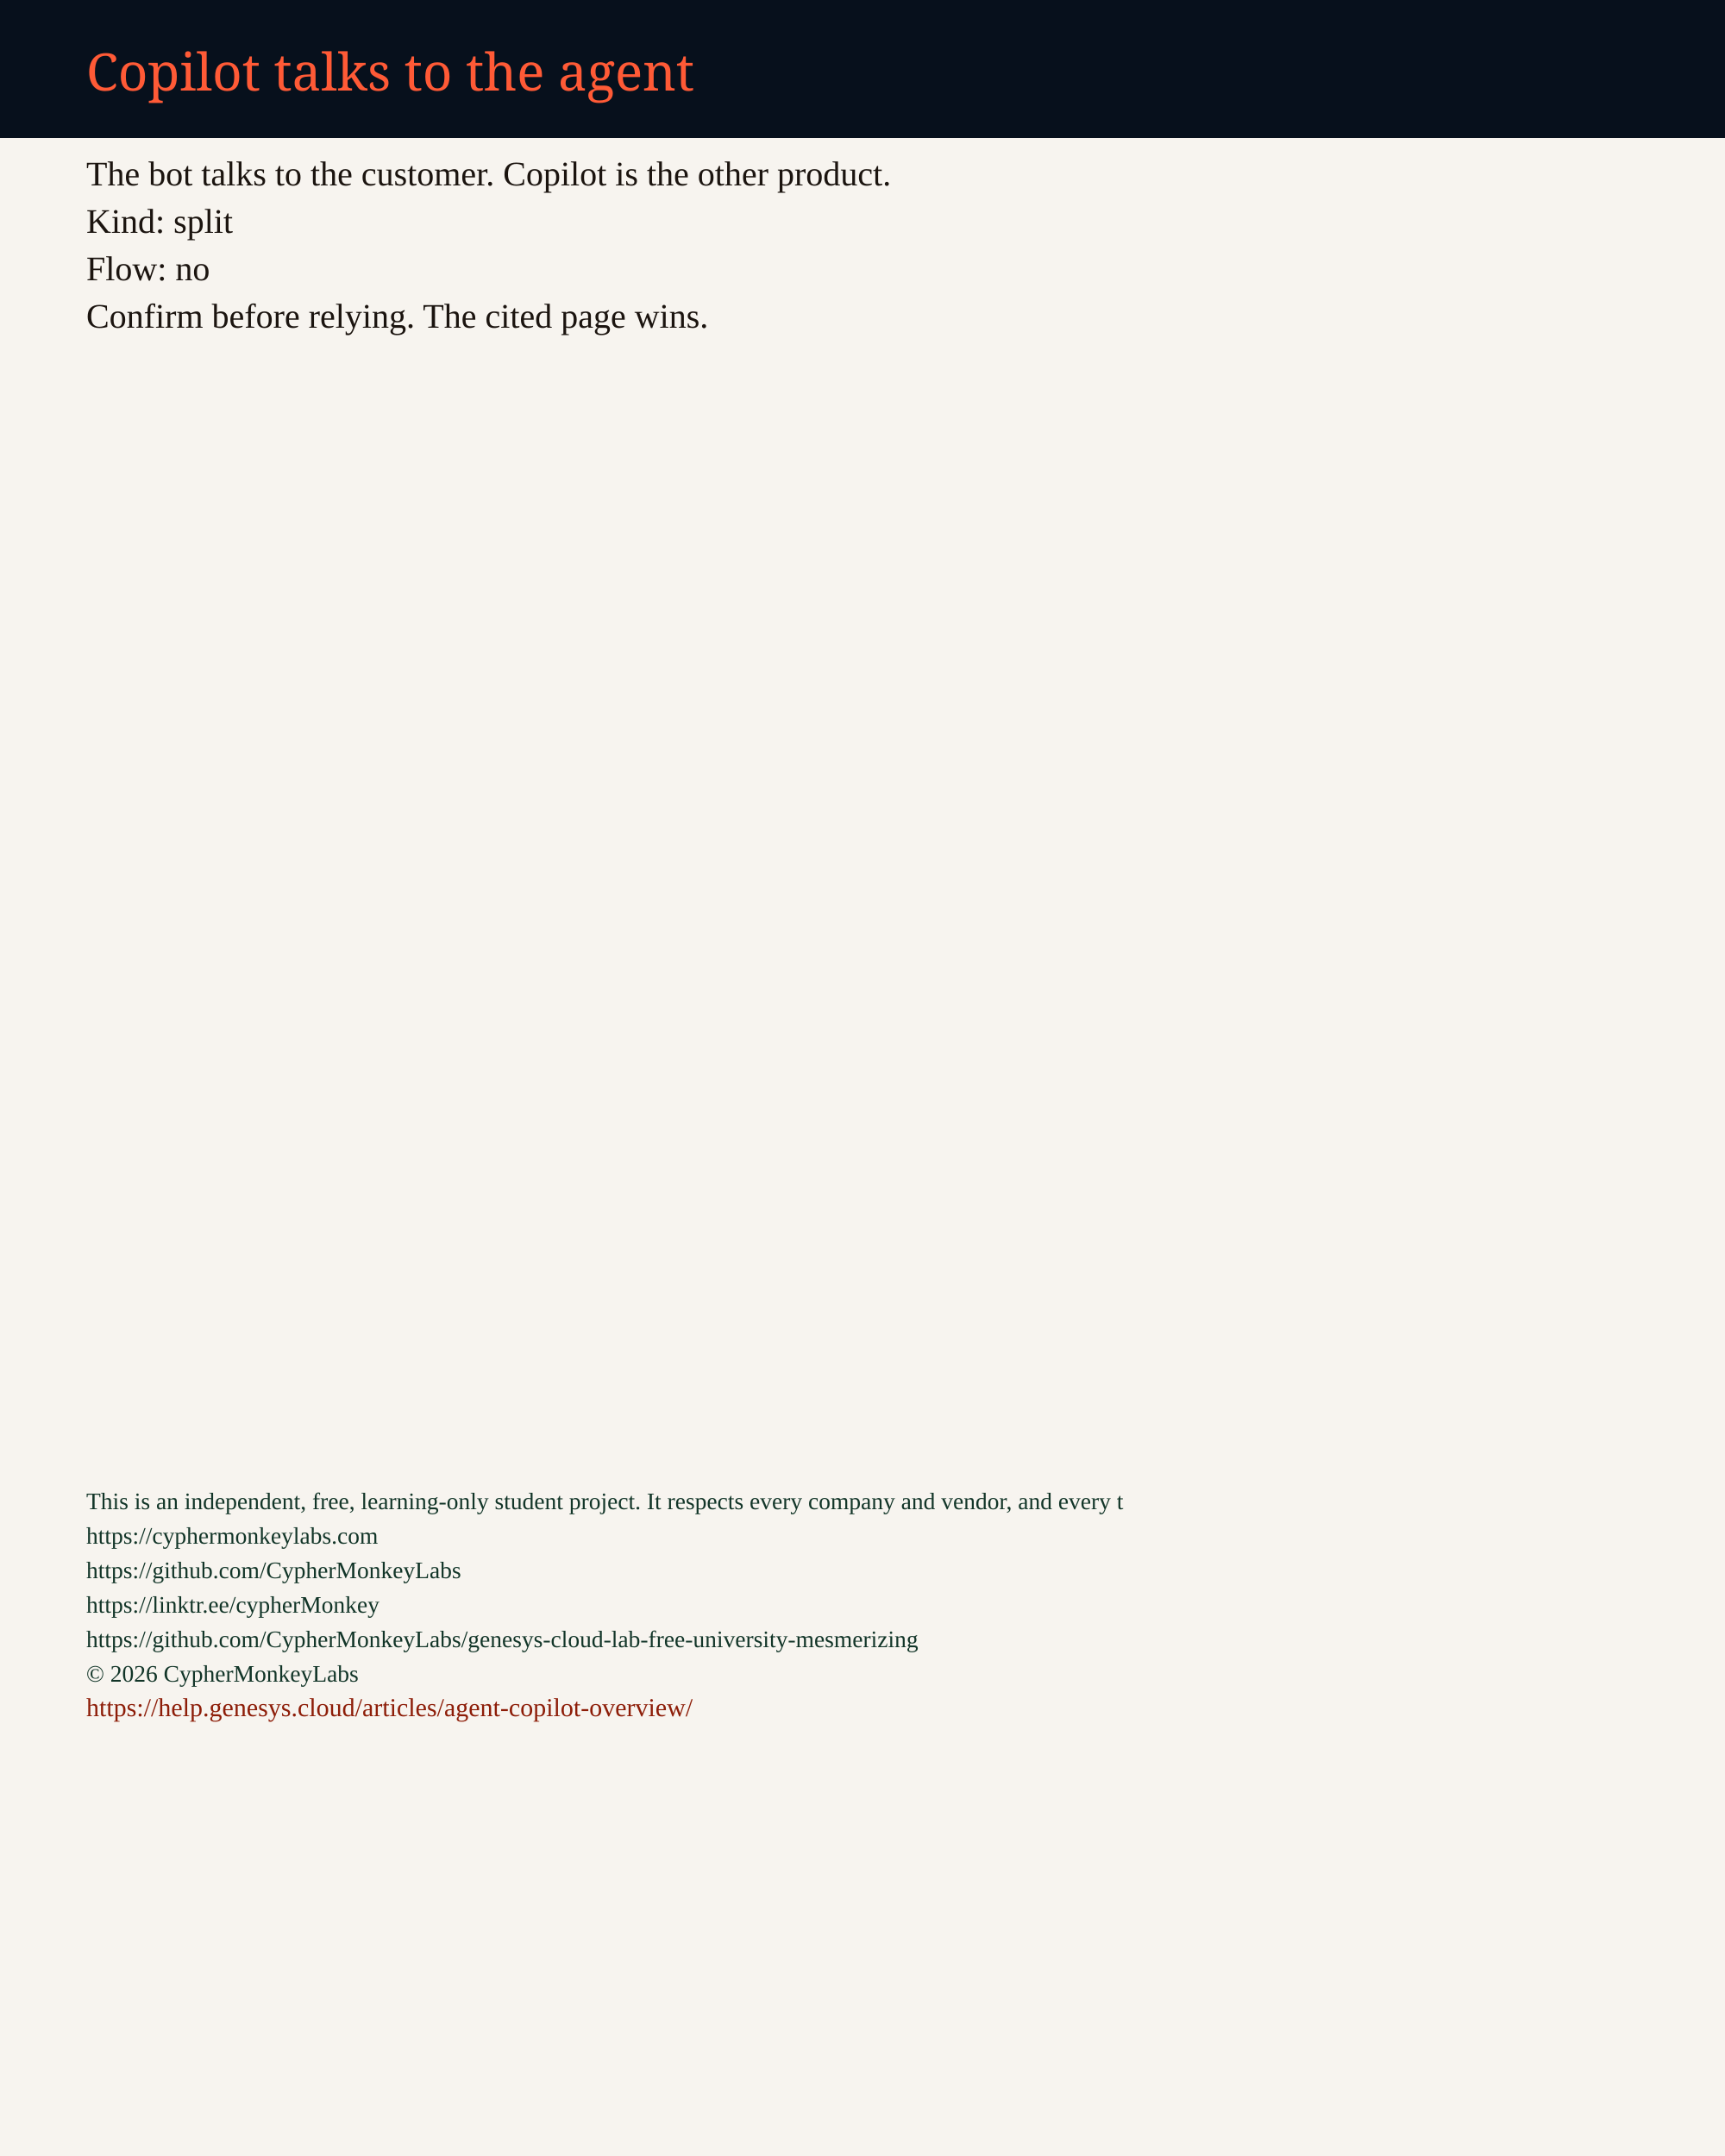
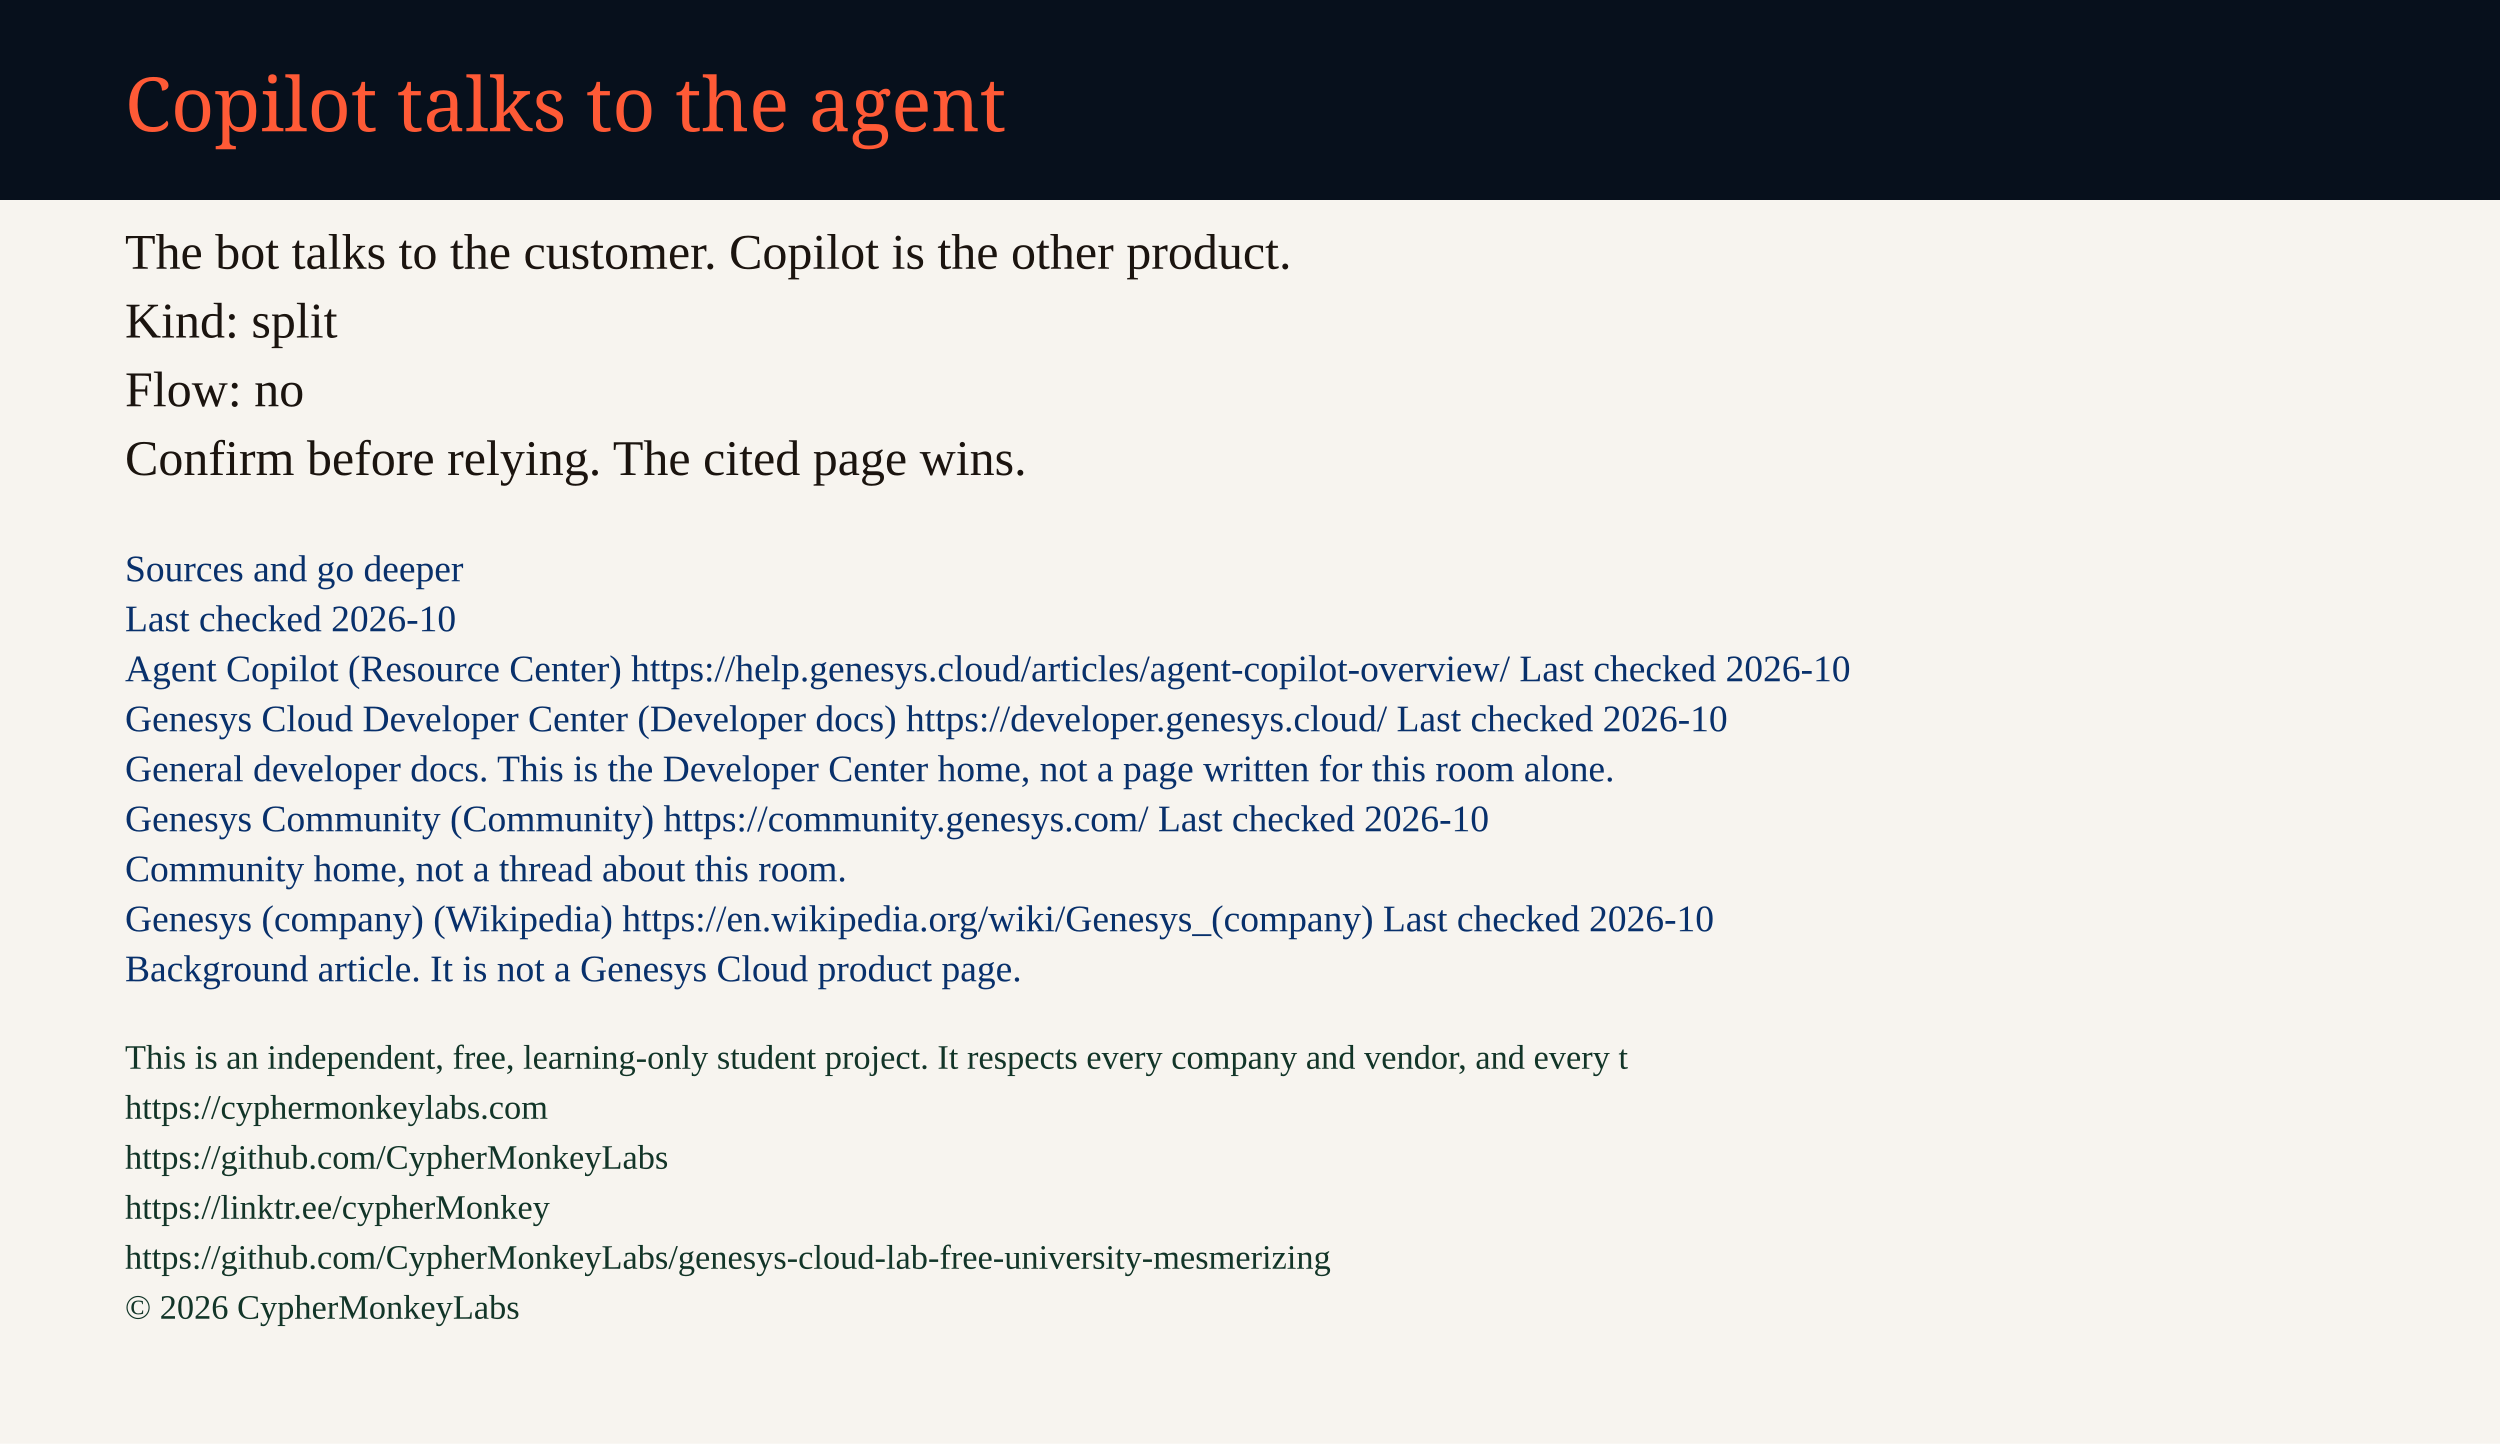
- <svg xmlns="http://www.w3.org/2000/svg" width="800" height="1000" viewBox="0 0 800 1000">
-   <rect width="800" height="1000" fill="#f7f4ef" />
+ <svg xmlns="http://www.w3.org/2000/svg" width="800" height="462" viewBox="0 0 800 462">
+   <rect width="800" height="462" fill="#f7f4ef" />
  <rect width="800" height="64" fill="#07101c" />
  <text x="40" y="42" fill="#ff5a36" font-size="24" font-family="Georgia, serif">Copilot talks to the agent</text>
  <text x="40" y="86" font-size="16" fill="#1b140f">The bot talks to the customer. Copilot is the other product.</text>
  <text x="40" y="108" font-size="16" fill="#1b140f">Kind: split</text>
  <text x="40" y="130" font-size="16" fill="#1b140f">Flow: no</text>
  <text x="40" y="152" font-size="16" fill="#1b140f">Confirm before relying. The cited page wins.</text>
-   <text x="40" y="700" font-size="11" fill="#123528">This is an independent, free, learning-only student project. It respects every company and vendor, and every t</text>
-   <text x="40" y="716" font-size="11" fill="#123528">https://cyphermonkeylabs.com</text>
-   <text x="40" y="732" font-size="11" fill="#123528">https://github.com/CypherMonkeyLabs</text>
-   <text x="40" y="748" font-size="11" fill="#123528">https://linktr.ee/cypherMonkey</text>
-   <text x="40" y="764" font-size="11" fill="#123528">https://github.com/CypherMonkeyLabs/genesys-cloud-lab-free-university-mesmerizing</text>
-   <text x="40" y="780" font-size="11" fill="#123528">© 2026 CypherMonkeyLabs</text>
-   <text x="40" y="796" font-size="12" fill="#8d1d08">https://help.genesys.cloud/articles/agent-copilot-overview/</text>
+   <text x="40" y="186" font-size="12" fill="#08306b">Sources and go deeper</text>
+   <text x="40" y="202" font-size="12" fill="#08306b">Last checked 2026-10</text>
+   <text x="40" y="218" font-size="12" fill="#08306b">Agent Copilot (Resource Center) https://help.genesys.cloud/articles/agent-copilot-overview/ Last checked 2026-10</text>
+   <text x="40" y="234" font-size="12" fill="#08306b">Genesys Cloud Developer Center (Developer docs) https://developer.genesys.cloud/ Last checked 2026-10</text>
+   <text x="40" y="250" font-size="12" fill="#08306b">  General developer docs. This is the Developer Center home, not a page written for this room alone.</text>
+   <text x="40" y="266" font-size="12" fill="#08306b">Genesys Community (Community) https://community.genesys.com/ Last checked 2026-10</text>
+   <text x="40" y="282" font-size="12" fill="#08306b">  Community home, not a thread about this room.</text>
+   <text x="40" y="298" font-size="12" fill="#08306b">Genesys (company) (Wikipedia) https://en.wikipedia.org/wiki/Genesys_(company) Last checked 2026-10</text>
+   <text x="40" y="314" font-size="12" fill="#08306b">  Background article. It is not a Genesys Cloud product page.</text>
+   <text x="40" y="342" font-size="11" fill="#123528">This is an independent, free, learning-only student project. It respects every company and vendor, and every t</text>
+   <text x="40" y="358" font-size="11" fill="#123528">https://cyphermonkeylabs.com</text>
+   <text x="40" y="374" font-size="11" fill="#123528">https://github.com/CypherMonkeyLabs</text>
+   <text x="40" y="390" font-size="11" fill="#123528">https://linktr.ee/cypherMonkey</text>
+   <text x="40" y="406" font-size="11" fill="#123528">https://github.com/CypherMonkeyLabs/genesys-cloud-lab-free-university-mesmerizing</text>
+   <text x="40" y="422" font-size="11" fill="#123528">© 2026 CypherMonkeyLabs</text>
</svg>
